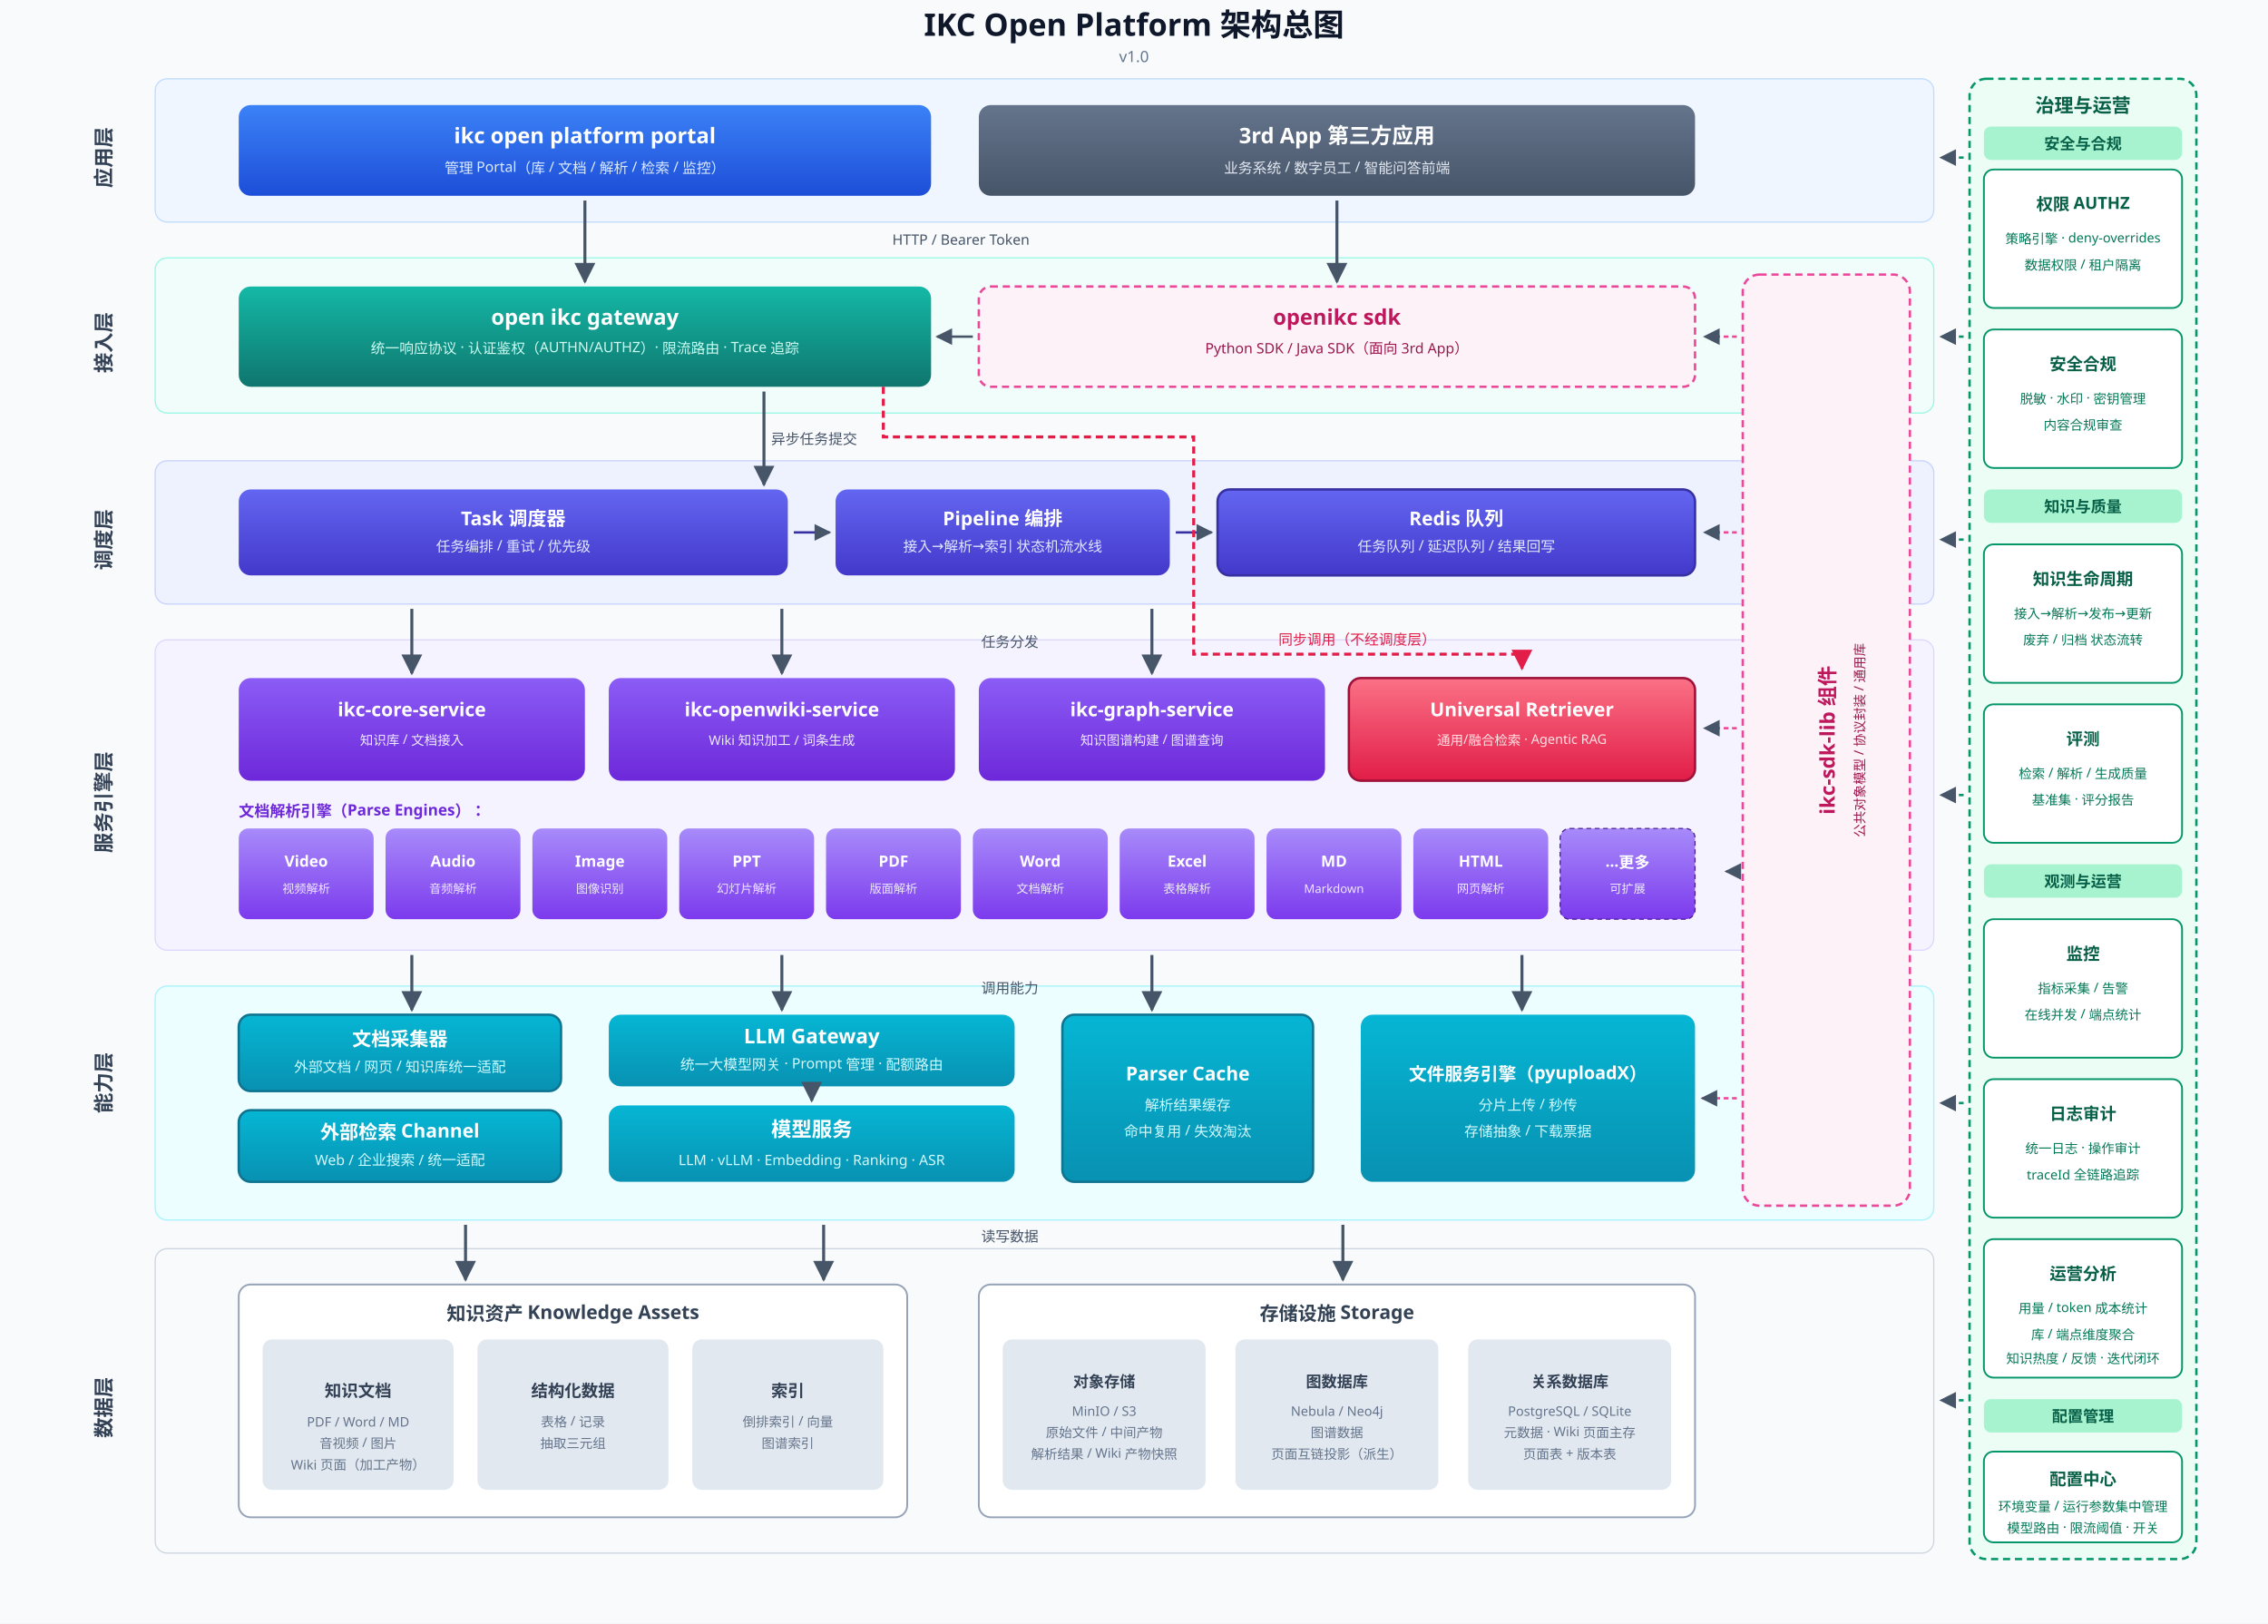
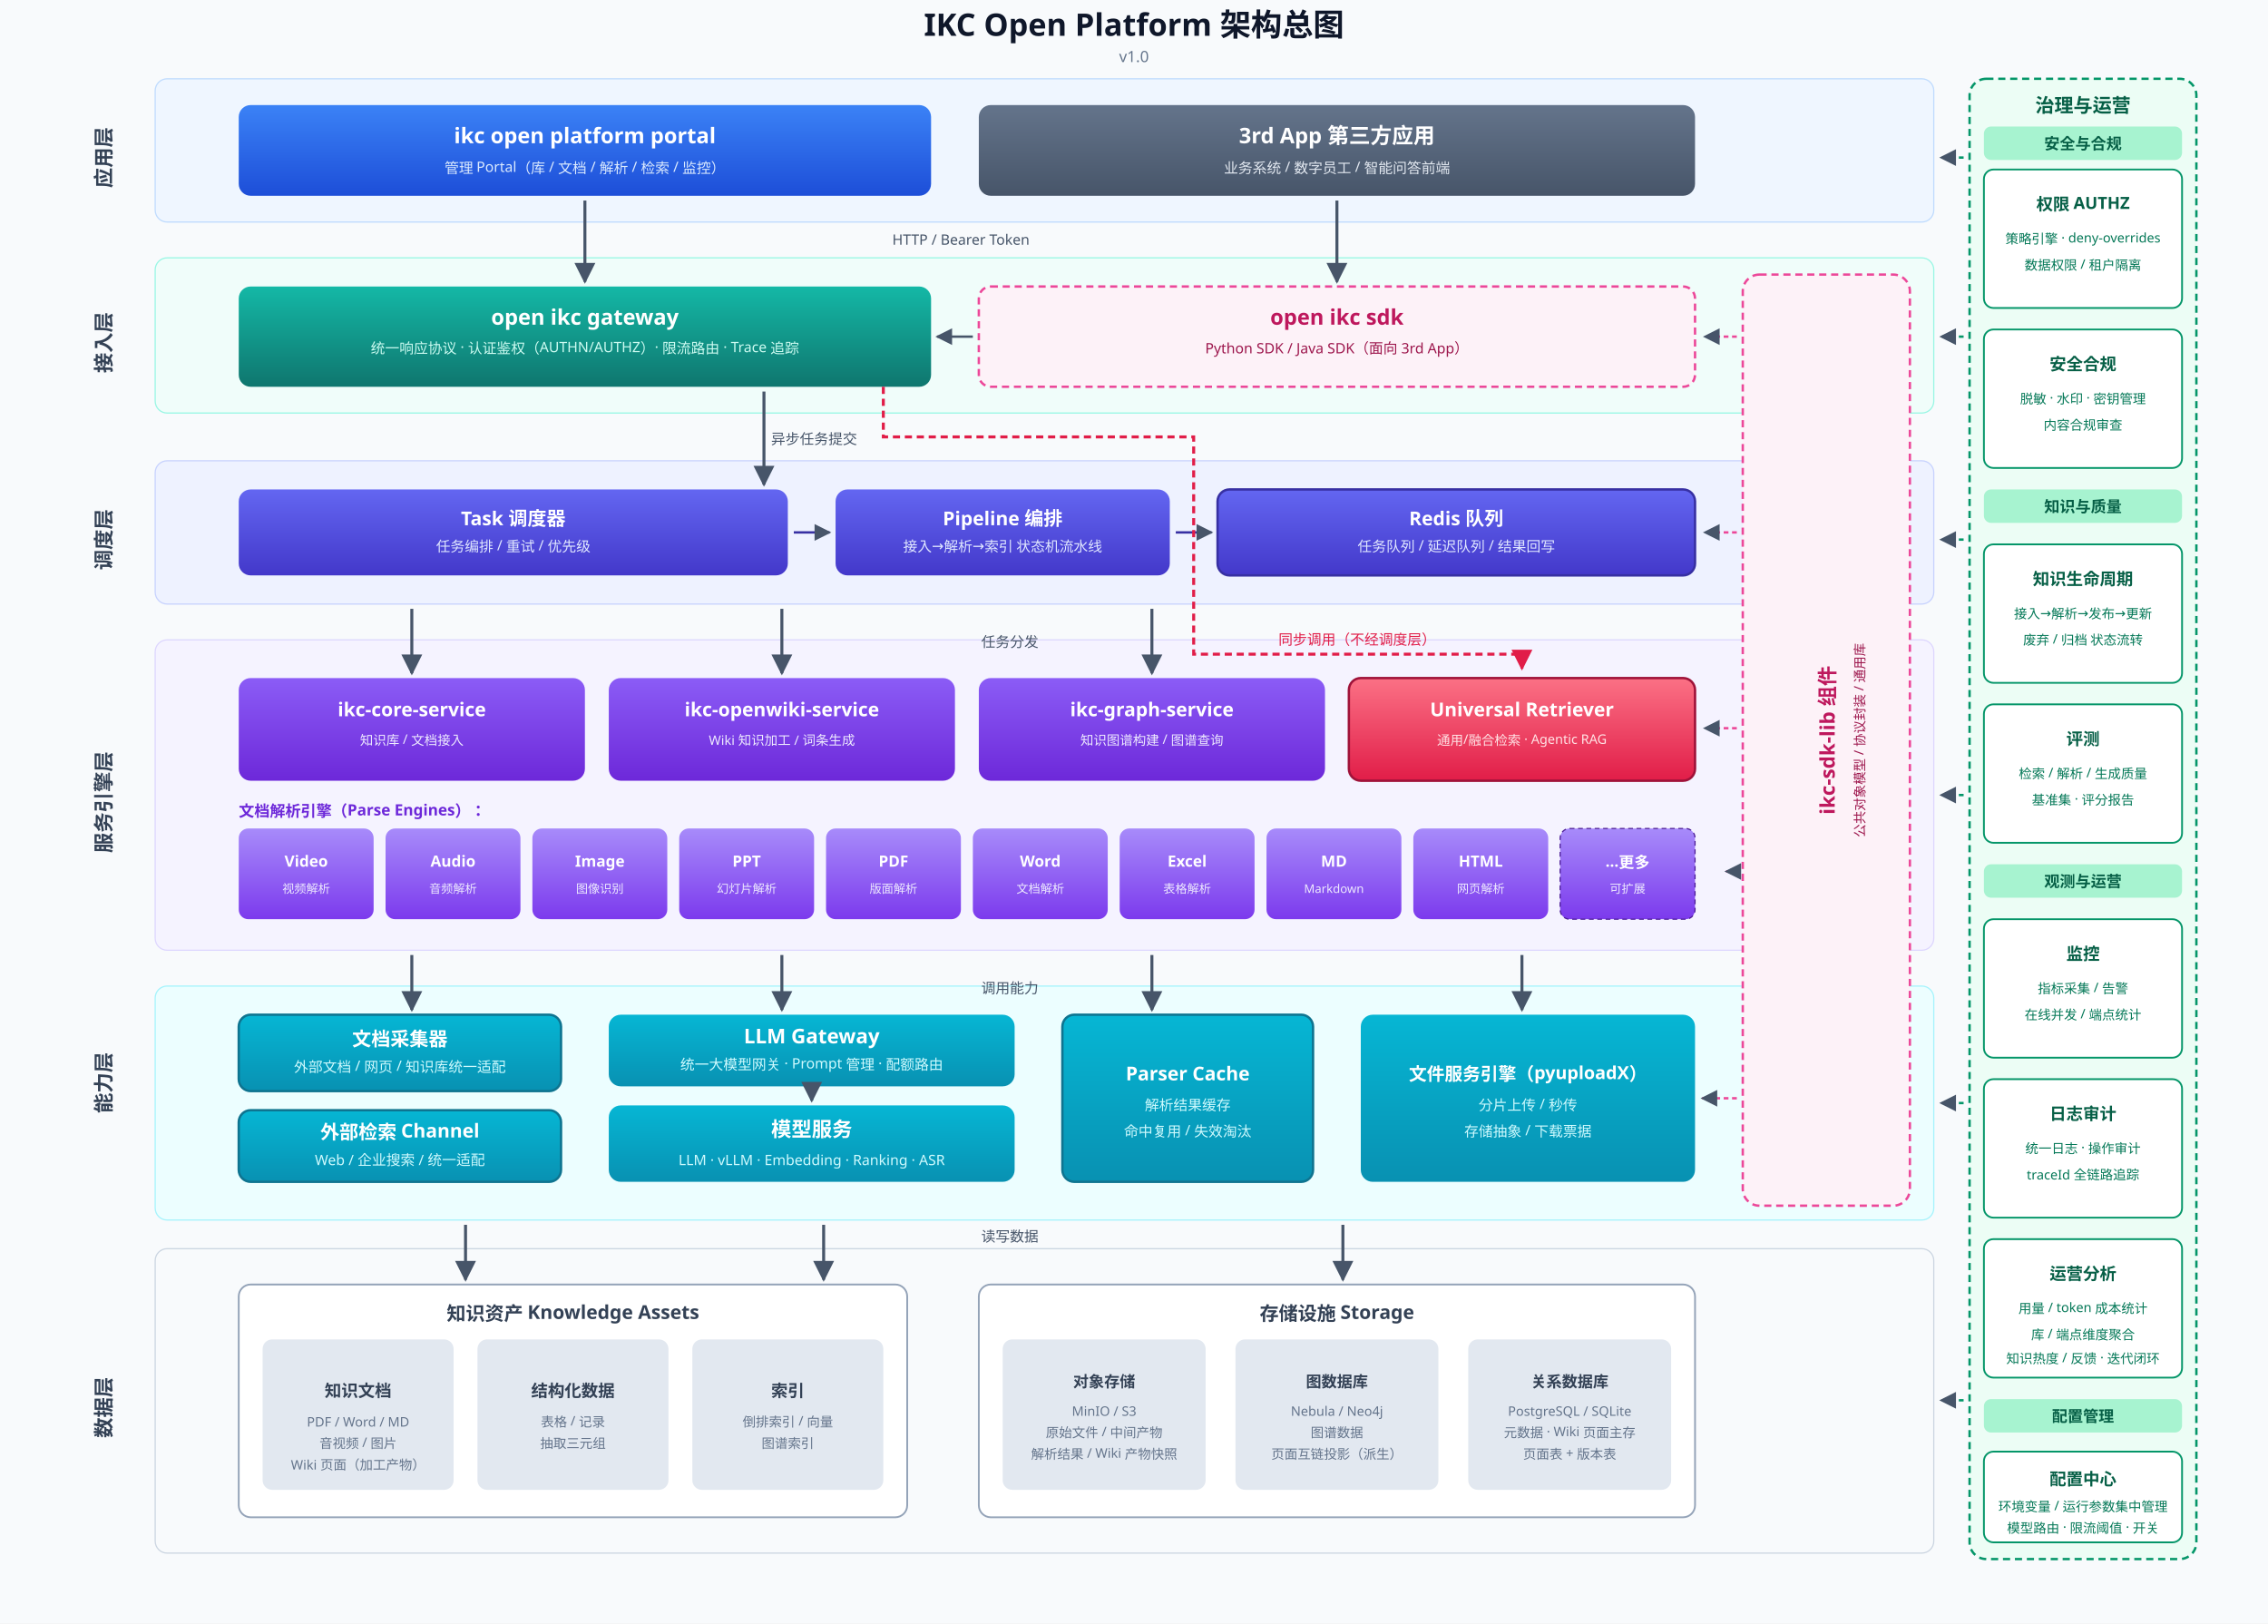
<svg xmlns="http://www.w3.org/2000/svg" viewBox="0 0 1900 1360" font-family="'PingFang SC','Microsoft YaHei','Noto Sans SC',sans-serif">
  <defs>
    <linearGradient id="gBlue" x1="0" y1="0" x2="0" y2="1">
      <stop offset="0" stop-color="#3b82f6" />
      <stop offset="1" stop-color="#1d4ed8" />
    </linearGradient>
    <linearGradient id="gTeal" x1="0" y1="0" x2="0" y2="1">
      <stop offset="0" stop-color="#14b8a6" />
      <stop offset="1" stop-color="#0f766e" />
    </linearGradient>
    <linearGradient id="gIndigo" x1="0" y1="0" x2="0" y2="1">
      <stop offset="0" stop-color="#6366f1" />
      <stop offset="1" stop-color="#4338ca" />
    </linearGradient>
    <linearGradient id="gViolet" x1="0" y1="0" x2="0" y2="1">
      <stop offset="0" stop-color="#8b5cf6" />
      <stop offset="1" stop-color="#6d28d9" />
    </linearGradient>
    <linearGradient id="gVioletLight" x1="0" y1="0" x2="0" y2="1">
      <stop offset="0" stop-color="#a78bfa" />
      <stop offset="1" stop-color="#7c3aed" />
    </linearGradient>
    <linearGradient id="gRose" x1="0" y1="0" x2="0" y2="1">
      <stop offset="0" stop-color="#fb7185" />
      <stop offset="1" stop-color="#e11d48" />
    </linearGradient>
    <linearGradient id="gCyan" x1="0" y1="0" x2="0" y2="1">
      <stop offset="0" stop-color="#06b6d4" />
      <stop offset="1" stop-color="#0891b2" />
    </linearGradient>
    <linearGradient id="gSlate" x1="0" y1="0" x2="0" y2="1">
      <stop offset="0" stop-color="#64748b" />
      <stop offset="1" stop-color="#475569" />
    </linearGradient>
    <marker id="arrow" viewBox="0 0 10 10" refX="9" refY="5" markerWidth="7" markerHeight="7" orient="auto-start-reverse">
      <path d="M 0 0 L 10 5 L 0 10 z" fill="#475569" />
    </marker>
    <marker id="arrowRose" viewBox="0 0 10 10" refX="9" refY="5" markerWidth="7" markerHeight="7" orient="auto-start-reverse">
      <path d="M 0 0 L 10 5 L 0 10 z" fill="#e11d48" />
    </marker>
  </defs>
  <rect x="0" y="0" width="1900" height="1360" fill="#f8fafc" />
  <text x="950" y="30" text-anchor="middle" font-size="26" font-weight="bold" fill="#0f172a">IKC Open Platform 架构总图</text>
  <text x="950" y="52" text-anchor="middle" font-size="13" fill="#64748b">v1.0</text>
  <rect x="130" y="66" width="1490" height="120" rx="10" fill="#eff6ff" stroke="#bfdbfe" />
  <rect x="130" y="216" width="1490" height="130" rx="10" fill="#f0fdfa" stroke="#99f6e4" />
  <rect x="130" y="386" width="1490" height="120" rx="10" fill="#eef2ff" stroke="#c7d2fe" />
  <rect x="130" y="536" width="1490" height="260" rx="10" fill="#f5f3ff" stroke="#ddd6fe" />
  <rect x="130" y="826" width="1490" height="196" rx="10" fill="#ecfeff" stroke="#a5f3fc" />
  <rect x="130" y="1046" width="1490" height="255" rx="10" fill="#f8fafc" stroke="#cbd5e1" />
  <g font-size="17" font-weight="bold" fill="#334155" text-anchor="middle">
    <text x="93" y="132" transform="rotate(-90 93 132)">应用层</text>
    <text x="93" y="287" transform="rotate(-90 93 287)">接入层</text>
    <text x="93" y="452" transform="rotate(-90 93 452)">调度层</text>
    <text x="93" y="672" transform="rotate(-90 93 672)">服务引擎层</text>
    <text x="93" y="907" transform="rotate(-90 93 907)">能力层</text>
    <text x="93" y="1179" transform="rotate(-90 93 1179)">数据层</text>
  </g>
  <g>
    <rect x="200" y="88" width="580" height="76" rx="10" fill="url(#gBlue)" />
    <text x="490" y="120" text-anchor="middle" font-size="18" font-weight="bold" fill="#ffffff">ikc open platform portal</text>
    <text x="490" y="145" text-anchor="middle" font-size="12" fill="#dbeafe">管理 Portal（库 / 文档 / 解析 / 检索 / 监控）</text>
    <rect x="820" y="88" width="600" height="76" rx="10" fill="url(#gSlate)" />
    <text x="1120" y="120" text-anchor="middle" font-size="18" font-weight="bold" fill="#ffffff">3rd App 第三方应用</text>
    <text x="1120" y="145" text-anchor="middle" font-size="12" fill="#e2e8f0">业务系统 / 数字员工 / 智能问答前端</text>
  </g>
  <g>
    <rect x="200" y="240" width="580" height="84" rx="10" fill="url(#gTeal)" />
    <text x="490" y="272" text-anchor="middle" font-size="18" font-weight="bold" fill="#ffffff">open ikc gateway</text>
    <text x="490" y="296" text-anchor="middle" font-size="12" fill="#ccfbf1">统一响应协议 · 认证鉴权（AUTHN/AUTHZ）· 限流路由 · Trace 追踪</text>
    <rect x="820" y="240" width="600" height="84" rx="10" fill="#fdf2f8" stroke="#ec4899" stroke-width="2" stroke-dasharray="6 4" />
-     <text x="1120" y="272" text-anchor="middle" font-size="18" font-weight="bold" fill="#be185d">openikc sdk</text>
+     <text x="1120" y="272" text-anchor="middle" font-size="18" font-weight="bold" fill="#be185d">open ikc sdk</text>
    <text x="1120" y="296" text-anchor="middle" font-size="12" fill="#9d174d">Python SDK / Java SDK（面向 3rd App）</text>
  </g>
  <line x1="815" y1="282" x2="785" y2="282" stroke="#475569" stroke-width="2" marker-end="url(#arrow)" />
  <g>
    <rect x="200" y="410" width="460" height="72" rx="10" fill="url(#gIndigo)" />
    <text x="430" y="440" text-anchor="middle" font-size="16" font-weight="bold" fill="#ffffff">Task 调度器</text>
    <text x="430" y="462" text-anchor="middle" font-size="12" fill="#e0e7ff">任务编排 / 重试 / 优先级</text>
    <rect x="700" y="410" width="280" height="72" rx="10" fill="url(#gIndigo)" />
    <text x="840" y="440" text-anchor="middle" font-size="16" font-weight="bold" fill="#ffffff">Pipeline 编排</text>
    <text x="840" y="462" text-anchor="middle" font-size="12" fill="#e0e7ff">接入→解析→索引 状态机流水线</text>
    <rect x="1020" y="410" width="400" height="72" rx="10" fill="url(#gIndigo)" stroke="#3730a3" stroke-width="2" />
    <text x="1220" y="440" text-anchor="middle" font-size="16" font-weight="bold" fill="#ffffff">Redis 队列</text>
    <text x="1220" y="462" text-anchor="middle" font-size="12" fill="#e0e7ff">任务队列 / 延迟队列 / 结果回写</text>
  </g>
  <line x1="665" y1="446" x2="695" y2="446" stroke="#3730a3" stroke-width="2" marker-end="url(#arrow)" />
  <line x1="985" y1="446" x2="1015" y2="446" stroke="#3730a3" stroke-width="2" marker-end="url(#arrow)" />
  <g>
    <rect x="200" y="568" width="290" height="86" rx="10" fill="url(#gViolet)" />
    <text x="345" y="600" text-anchor="middle" font-size="16" font-weight="bold" fill="#ffffff">ikc-core-service</text>
    <text x="345" y="624" text-anchor="middle" font-size="11" fill="#ede9fe">知识库 / 文档接入</text>
    <rect x="510" y="568" width="290" height="86" rx="10" fill="url(#gViolet)" />
    <text x="655" y="600" text-anchor="middle" font-size="16" font-weight="bold" fill="#ffffff">ikc-openwiki-service</text>
    <text x="655" y="624" text-anchor="middle" font-size="11" fill="#ede9fe">Wiki 知识加工 / 词条生成</text>
    <rect x="820" y="568" width="290" height="86" rx="10" fill="url(#gViolet)" />
    <text x="965" y="600" text-anchor="middle" font-size="16" font-weight="bold" fill="#ffffff">ikc-graph-service</text>
    <text x="965" y="624" text-anchor="middle" font-size="11" fill="#ede9fe">知识图谱构建 / 图谱查询</text>
    <rect x="1130" y="568" width="290" height="86" rx="10" fill="url(#gRose)" stroke="#9f1239" stroke-width="2" />
    <text x="1275" y="600" text-anchor="middle" font-size="16" font-weight="bold" fill="#ffffff">Universal Retriever</text>
    <text x="1275" y="624" text-anchor="middle" font-size="11" fill="#ffe4e6">通用/融合检索 · Agentic RAG</text>
  </g>
  <text x="200" y="684" font-size="13" font-weight="bold" fill="#6d28d9">文档解析引擎（Parse Engines）：</text>
  <g font-size="13" font-weight="bold" fill="#ffffff" text-anchor="middle">
    <rect x="200" y="694" width="113" height="76" rx="8" fill="url(#gVioletLight)" />
    <text x="256.5" y="726">Video</text>
    <text x="256.5" y="748" font-size="10" font-weight="normal" fill="#ede9fe">视频解析</text>
    <rect x="323" y="694" width="113" height="76" rx="8" fill="url(#gVioletLight)" />
    <text x="379.5" y="726">Audio</text>
    <text x="379.5" y="748" font-size="10" font-weight="normal" fill="#ede9fe">音频解析</text>
    <rect x="446" y="694" width="113" height="76" rx="8" fill="url(#gVioletLight)" />
    <text x="502.5" y="726">Image</text>
    <text x="502.5" y="748" font-size="10" font-weight="normal" fill="#ede9fe">图像识别</text>
    <rect x="569" y="694" width="113" height="76" rx="8" fill="url(#gVioletLight)" />
    <text x="625.5" y="726">PPT</text>
    <text x="625.5" y="748" font-size="10" font-weight="normal" fill="#ede9fe">幻灯片解析</text>
    <rect x="692" y="694" width="113" height="76" rx="8" fill="url(#gVioletLight)" />
    <text x="748.5" y="726">PDF</text>
    <text x="748.5" y="748" font-size="10" font-weight="normal" fill="#ede9fe">版面解析</text>
    <rect x="815" y="694" width="113" height="76" rx="8" fill="url(#gVioletLight)" />
    <text x="871.5" y="726">Word</text>
    <text x="871.5" y="748" font-size="10" font-weight="normal" fill="#ede9fe">文档解析</text>
    <rect x="938" y="694" width="113" height="76" rx="8" fill="url(#gVioletLight)" />
    <text x="994.5" y="726">Excel</text>
    <text x="994.5" y="748" font-size="10" font-weight="normal" fill="#ede9fe">表格解析</text>
    <rect x="1061" y="694" width="113" height="76" rx="8" fill="url(#gVioletLight)" />
    <text x="1117.5" y="726">MD</text>
    <text x="1117.5" y="748" font-size="10" font-weight="normal" fill="#ede9fe">Markdown</text>
    <rect x="1184" y="694" width="113" height="76" rx="8" fill="url(#gVioletLight)" />
    <text x="1240.5" y="726">HTML</text>
    <text x="1240.5" y="748" font-size="10" font-weight="normal" fill="#ede9fe">网页解析</text>
    <rect x="1307" y="694" width="113" height="76" rx="8" fill="url(#gVioletLight)" stroke="#4c1d95" stroke-dasharray="4 3" />
    <text x="1363.5" y="726">…更多</text>
    <text x="1363.5" y="748" font-size="10" font-weight="normal" fill="#ede9fe">可扩展</text>
  </g>
  <g>
    <rect x="200" y="850" width="270" height="64" rx="10" fill="url(#gCyan)" stroke="#0e7490" stroke-width="2" />
    <text x="335" y="876" text-anchor="middle" font-size="16" font-weight="bold" fill="#ffffff">文档采集器</text>
    <text x="335" y="898" text-anchor="middle" font-size="12" fill="#cffafe">外部文档 / 网页 / 知识库统一适配</text>
    <rect x="200" y="930" width="270" height="60" rx="10" fill="url(#gCyan)" stroke="#0e7490" stroke-width="2" />
    <text x="335" y="954" text-anchor="middle" font-size="16" font-weight="bold" fill="#ffffff">外部检索 Channel</text>
    <text x="335" y="976" text-anchor="middle" font-size="12" fill="#cffafe">Web / 企业搜索 / 统一适配</text>
    <rect x="510" y="850" width="340" height="60" rx="10" fill="url(#gCyan)" />
    <text x="680" y="874" text-anchor="middle" font-size="17" font-weight="bold" fill="#ffffff">LLM Gateway</text>
    <text x="680" y="896" text-anchor="middle" font-size="12" fill="#cffafe">统一大模型网关 · Prompt 管理 · 配额路由</text>
    <line x1="680" y1="912" x2="680" y2="922" stroke="#0e7490" stroke-width="2.5" marker-end="url(#arrow)" />
    <rect x="510" y="926" width="340" height="64" rx="10" fill="url(#gCyan)" />
    <text x="680" y="952" text-anchor="middle" font-size="17" font-weight="bold" fill="#ffffff">模型服务</text>
    <text x="680" y="976" text-anchor="middle" font-size="12" fill="#cffafe">LLM · vLLM · Embedding · Ranking · ASR</text>
    <rect x="890" y="850" width="210" height="140" rx="10" fill="url(#gCyan)" stroke="#0e7490" stroke-width="2" />
    <text x="995" y="905" text-anchor="middle" font-size="16" font-weight="bold" fill="#ffffff">Parser Cache</text>
    <text x="995" y="930" text-anchor="middle" font-size="12" fill="#cffafe">解析结果缓存</text>
    <text x="995" y="952" text-anchor="middle" font-size="12" fill="#cffafe">命中复用 / 失效淘汰</text>
    <rect x="1140" y="850" width="280" height="140" rx="10" fill="url(#gCyan)" />
    <text x="1280" y="905" text-anchor="middle" font-size="15" font-weight="bold" fill="#ffffff">文件服务引擎（pyuploadX）</text>
    <text x="1280" y="930" text-anchor="middle" font-size="12" fill="#cffafe">分片上传 / 秒传</text>
    <text x="1280" y="952" text-anchor="middle" font-size="12" fill="#cffafe">存储抽象 / 下载票据</text>
  </g>
  <g>
    <rect x="200" y="1076" width="560" height="195" rx="10" fill="#ffffff" stroke="#94a3b8" stroke-width="1.5" />
    <text x="480" y="1106" text-anchor="middle" font-size="16" font-weight="bold" fill="#334155">知识资产 Knowledge Assets</text>
    <g text-anchor="middle">
      <rect x="220" y="1122" width="160" height="126" rx="8" fill="#e2e8f0" />
      <text x="300" y="1170" font-size="14" font-weight="bold" fill="#334155">知识文档</text>
      <text x="300" y="1195" font-size="11" fill="#64748b">PDF / Word / MD</text>
      <text x="300" y="1213" font-size="11" fill="#64748b">音视频 / 图片</text>
      <text x="300" y="1231" font-size="11" fill="#64748b">Wiki 页面（加工产物）</text>
      <rect x="400" y="1122" width="160" height="126" rx="8" fill="#e2e8f0" />
      <text x="480" y="1170" font-size="14" font-weight="bold" fill="#334155">结构化数据</text>
      <text x="480" y="1195" font-size="11" fill="#64748b">表格 / 记录</text>
      <text x="480" y="1213" font-size="11" fill="#64748b">抽取三元组</text>
      <rect x="580" y="1122" width="160" height="126" rx="8" fill="#e2e8f0" />
      <text x="660" y="1170" font-size="14" font-weight="bold" fill="#334155">索引</text>
      <text x="660" y="1195" font-size="11" fill="#64748b">倒排索引 / 向量</text>
      <text x="660" y="1213" font-size="11" fill="#64748b">图谱索引</text>
    </g>
    <rect x="820" y="1076" width="600" height="195" rx="10" fill="#ffffff" stroke="#94a3b8" stroke-width="1.5" />
    <text x="1120" y="1106" text-anchor="middle" font-size="16" font-weight="bold" fill="#334155">存储设施 Storage</text>
    <g text-anchor="middle">
      <rect x="840" y="1122" width="170" height="126" rx="8" fill="#e2e8f0" />
      <text x="925" y="1162" font-size="13" font-weight="bold" fill="#334155">对象存储</text>
      <text x="925" y="1186" font-size="11" fill="#64748b">MinIO / S3</text>
      <text x="925" y="1204" font-size="11" fill="#64748b">原始文件 / 中间产物</text>
      <text x="925" y="1222" font-size="11" fill="#64748b">解析结果 / Wiki 产物快照</text>
      <rect x="1035" y="1122" width="170" height="126" rx="8" fill="#e2e8f0" />
      <text x="1120" y="1162" font-size="13" font-weight="bold" fill="#334155">图数据库</text>
      <text x="1120" y="1186" font-size="11" fill="#64748b">Nebula / Neo4j</text>
      <text x="1120" y="1204" font-size="11" fill="#64748b">图谱数据</text>
      <text x="1120" y="1222" font-size="11" fill="#64748b">页面互链投影（派生）</text>
      <rect x="1230" y="1122" width="170" height="126" rx="8" fill="#e2e8f0" />
      <text x="1315" y="1162" font-size="13" font-weight="bold" fill="#334155">关系数据库</text>
      <text x="1315" y="1186" font-size="11" fill="#64748b">PostgreSQL / SQLite</text>
      <text x="1315" y="1204" font-size="11" fill="#64748b">元数据 · Wiki 页面主存</text>
      <text x="1315" y="1222" font-size="11" fill="#64748b">页面表 + 版本表</text>
    </g>
  </g>
  <g>
    <rect x="1460" y="230" width="140" height="780" rx="14" fill="#fdf2f8" stroke="#ec4899" stroke-width="2" stroke-dasharray="6 4" />
    <text x="1537" y="620" text-anchor="middle" font-size="17" font-weight="bold" fill="#be185d" transform="rotate(-90 1537 620)">ikc-sdk-lib 组件</text>
    <text x="1562" y="620" text-anchor="middle" font-size="11" fill="#9d174d" transform="rotate(-90 1562 620)">公共对象模型 / 协议封装 / 通用库</text>
    <g stroke="#ec4899" stroke-width="2" stroke-dasharray="4 3">
      <line x1="1455" y1="282" x2="1428" y2="282" marker-end="url(#arrow)" />
      <line x1="1455" y1="446" x2="1428" y2="446" marker-end="url(#arrow)" />
      <line x1="1455" y1="610" x2="1428" y2="610" marker-end="url(#arrow)" />
      <line x1="1455" y1="730" x2="1446" y2="730" marker-end="url(#arrow)" />
      <line x1="1455" y1="920" x2="1426" y2="920" marker-end="url(#arrow)" />
    </g>
  </g>
  <g>
    <rect x="1650" y="66" width="190" height="1240" rx="14" fill="#ecfdf5" stroke="#059669" stroke-width="2" stroke-dasharray="6 4" />
    <text x="1745" y="94" text-anchor="middle" font-size="16" font-weight="bold" fill="#065f46">治理与运营</text>
    <rect x="1662" y="106" width="166" height="28" rx="6" fill="#a7f3d0" />
    <text x="1745" y="125" text-anchor="middle" font-size="13" font-weight="bold" fill="#065f46">安全与合规</text>
    <rect x="1662" y="142" width="166" height="116" rx="8" fill="#ffffff" stroke="#059669" stroke-width="1.5" />
    <text x="1745" y="176" text-anchor="middle" font-size="14" font-weight="bold" fill="#065f46">权限 AUTHZ</text>
    <text x="1745" y="204" text-anchor="middle" font-size="11" fill="#047857">策略引擎 · deny-overrides</text>
    <text x="1745" y="226" text-anchor="middle" font-size="11" fill="#047857">数据权限 / 租户隔离</text>
    <rect x="1662" y="276" width="166" height="116" rx="8" fill="#ffffff" stroke="#059669" stroke-width="1.5" />
    <text x="1745" y="310" text-anchor="middle" font-size="14" font-weight="bold" fill="#065f46">安全合规</text>
    <text x="1745" y="338" text-anchor="middle" font-size="11" fill="#047857">脱敏 · 水印 · 密钥管理</text>
    <text x="1745" y="360" text-anchor="middle" font-size="11" fill="#047857">内容合规审查</text>
    <rect x="1662" y="410" width="166" height="28" rx="6" fill="#a7f3d0" />
    <text x="1745" y="429" text-anchor="middle" font-size="13" font-weight="bold" fill="#065f46">知识与质量</text>
    <rect x="1662" y="456" width="166" height="116" rx="8" fill="#ffffff" stroke="#059669" stroke-width="1.5" />
    <text x="1745" y="490" text-anchor="middle" font-size="14" font-weight="bold" fill="#065f46">知识生命周期</text>
    <text x="1745" y="518" text-anchor="middle" font-size="11" fill="#047857">接入→解析→发布→更新</text>
    <text x="1745" y="540" text-anchor="middle" font-size="11" fill="#047857">废弃 / 归档 状态流转</text>
    <rect x="1662" y="590" width="166" height="116" rx="8" fill="#ffffff" stroke="#059669" stroke-width="1.5" />
    <text x="1745" y="624" text-anchor="middle" font-size="14" font-weight="bold" fill="#065f46">评测</text>
    <text x="1745" y="652" text-anchor="middle" font-size="11" fill="#047857">检索 / 解析 / 生成质量</text>
    <text x="1745" y="674" text-anchor="middle" font-size="11" fill="#047857">基准集 · 评分报告</text>
    <rect x="1662" y="724" width="166" height="28" rx="6" fill="#a7f3d0" />
    <text x="1745" y="743" text-anchor="middle" font-size="13" font-weight="bold" fill="#065f46">观测与运营</text>
    <rect x="1662" y="770" width="166" height="116" rx="8" fill="#ffffff" stroke="#059669" stroke-width="1.5" />
    <text x="1745" y="804" text-anchor="middle" font-size="14" font-weight="bold" fill="#065f46">监控</text>
    <text x="1745" y="832" text-anchor="middle" font-size="11" fill="#047857">指标采集 / 告警</text>
    <text x="1745" y="854" text-anchor="middle" font-size="11" fill="#047857">在线并发 / 端点统计</text>
    <rect x="1662" y="904" width="166" height="116" rx="8" fill="#ffffff" stroke="#059669" stroke-width="1.5" />
    <text x="1745" y="938" text-anchor="middle" font-size="14" font-weight="bold" fill="#065f46">日志审计</text>
    <text x="1745" y="966" text-anchor="middle" font-size="11" fill="#047857">统一日志 · 操作审计</text>
    <text x="1745" y="988" text-anchor="middle" font-size="11" fill="#047857">traceId 全链路追踪</text>
    <rect x="1662" y="1038" width="166" height="116" rx="8" fill="#ffffff" stroke="#059669" stroke-width="1.5" />
    <text x="1745" y="1072" text-anchor="middle" font-size="14" font-weight="bold" fill="#065f46">运营分析</text>
    <text x="1745" y="1100" text-anchor="middle" font-size="11" fill="#047857">用量 / token 成本统计</text>
    <text x="1745" y="1122" text-anchor="middle" font-size="11" fill="#047857">库 / 端点维度聚合</text>
    <text x="1745" y="1142" text-anchor="middle" font-size="11" fill="#047857">知识热度 / 反馈 · 迭代闭环</text>
    <rect x="1662" y="1172" width="166" height="28" rx="6" fill="#a7f3d0" />
    <text x="1745" y="1191" text-anchor="middle" font-size="13" font-weight="bold" fill="#065f46">配置管理</text>
    <rect x="1662" y="1216" width="166" height="76" rx="8" fill="#ffffff" stroke="#059669" stroke-width="1.5" />
    <text x="1745" y="1244" text-anchor="middle" font-size="14" font-weight="bold" fill="#065f46">配置中心</text>
    <text x="1745" y="1266" text-anchor="middle" font-size="11" fill="#047857">环境变量 / 运行参数集中管理</text>
    <text x="1745" y="1284" text-anchor="middle" font-size="11" fill="#047857">模型路由 · 限流阈值 · 开关</text>
    <g stroke="#059669" stroke-width="2" stroke-dasharray="4 3">
      <line x1="1645" y1="132" x2="1626" y2="132" marker-end="url(#arrow)" />
      <line x1="1645" y1="282" x2="1626" y2="282" marker-end="url(#arrow)" />
      <line x1="1645" y1="452" x2="1626" y2="452" marker-end="url(#arrow)" />
      <line x1="1645" y1="666" x2="1626" y2="666" marker-end="url(#arrow)" />
      <line x1="1645" y1="924" x2="1626" y2="924" marker-end="url(#arrow)" />
      <line x1="1645" y1="1173" x2="1626" y2="1173" marker-end="url(#arrow)" />
    </g>
  </g>
  <g stroke="#475569" stroke-width="2.5">
    <line x1="490" y1="168" x2="490" y2="236" marker-end="url(#arrow)" />
    <line x1="1120" y1="168" x2="1120" y2="236" marker-end="url(#arrow)" />
    <line x1="640" y1="328" x2="640" y2="406" marker-end="url(#arrow)" />
    <line x1="345" y1="510" x2="345" y2="564" marker-end="url(#arrow)" />
    <line x1="655" y1="510" x2="655" y2="564" marker-end="url(#arrow)" />
    <line x1="965" y1="510" x2="965" y2="564" marker-end="url(#arrow)" />
    <line x1="345" y1="800" x2="345" y2="846" marker-end="url(#arrow)" />
    <line x1="655" y1="800" x2="655" y2="846" marker-end="url(#arrow)" />
    <line x1="965" y1="800" x2="965" y2="846" marker-end="url(#arrow)" />
    <line x1="1275" y1="800" x2="1275" y2="846" marker-end="url(#arrow)" />
    <line x1="390" y1="1026" x2="390" y2="1072" marker-end="url(#arrow)" />
    <line x1="690" y1="1026" x2="690" y2="1072" marker-end="url(#arrow)" />
    <line x1="1125" y1="1026" x2="1125" y2="1072" marker-end="url(#arrow)" />
  </g>
  <path d="M 740 324 L 740 366 L 1000 366 L 1000 548 L 1275 548 L 1275 560" fill="none" stroke="#e11d48" stroke-width="2.5" stroke-dasharray="6 4" marker-end="url(#arrowRose)" />
  <text x="1137" y="540" text-anchor="middle" font-size="12" fill="#e11d48">同步调用（不经调度层）</text>
  <g font-size="12" fill="#475569" text-anchor="middle">
    <text x="805" y="205">HTTP / Bearer Token</text>
    <text x="682" y="372">异步任务提交</text>
    <text x="846" y="542">任务分发</text>
    <text x="846" y="832">调用能力</text>
    <text x="846" y="1040">读写数据</text>
  </g>
</svg>
